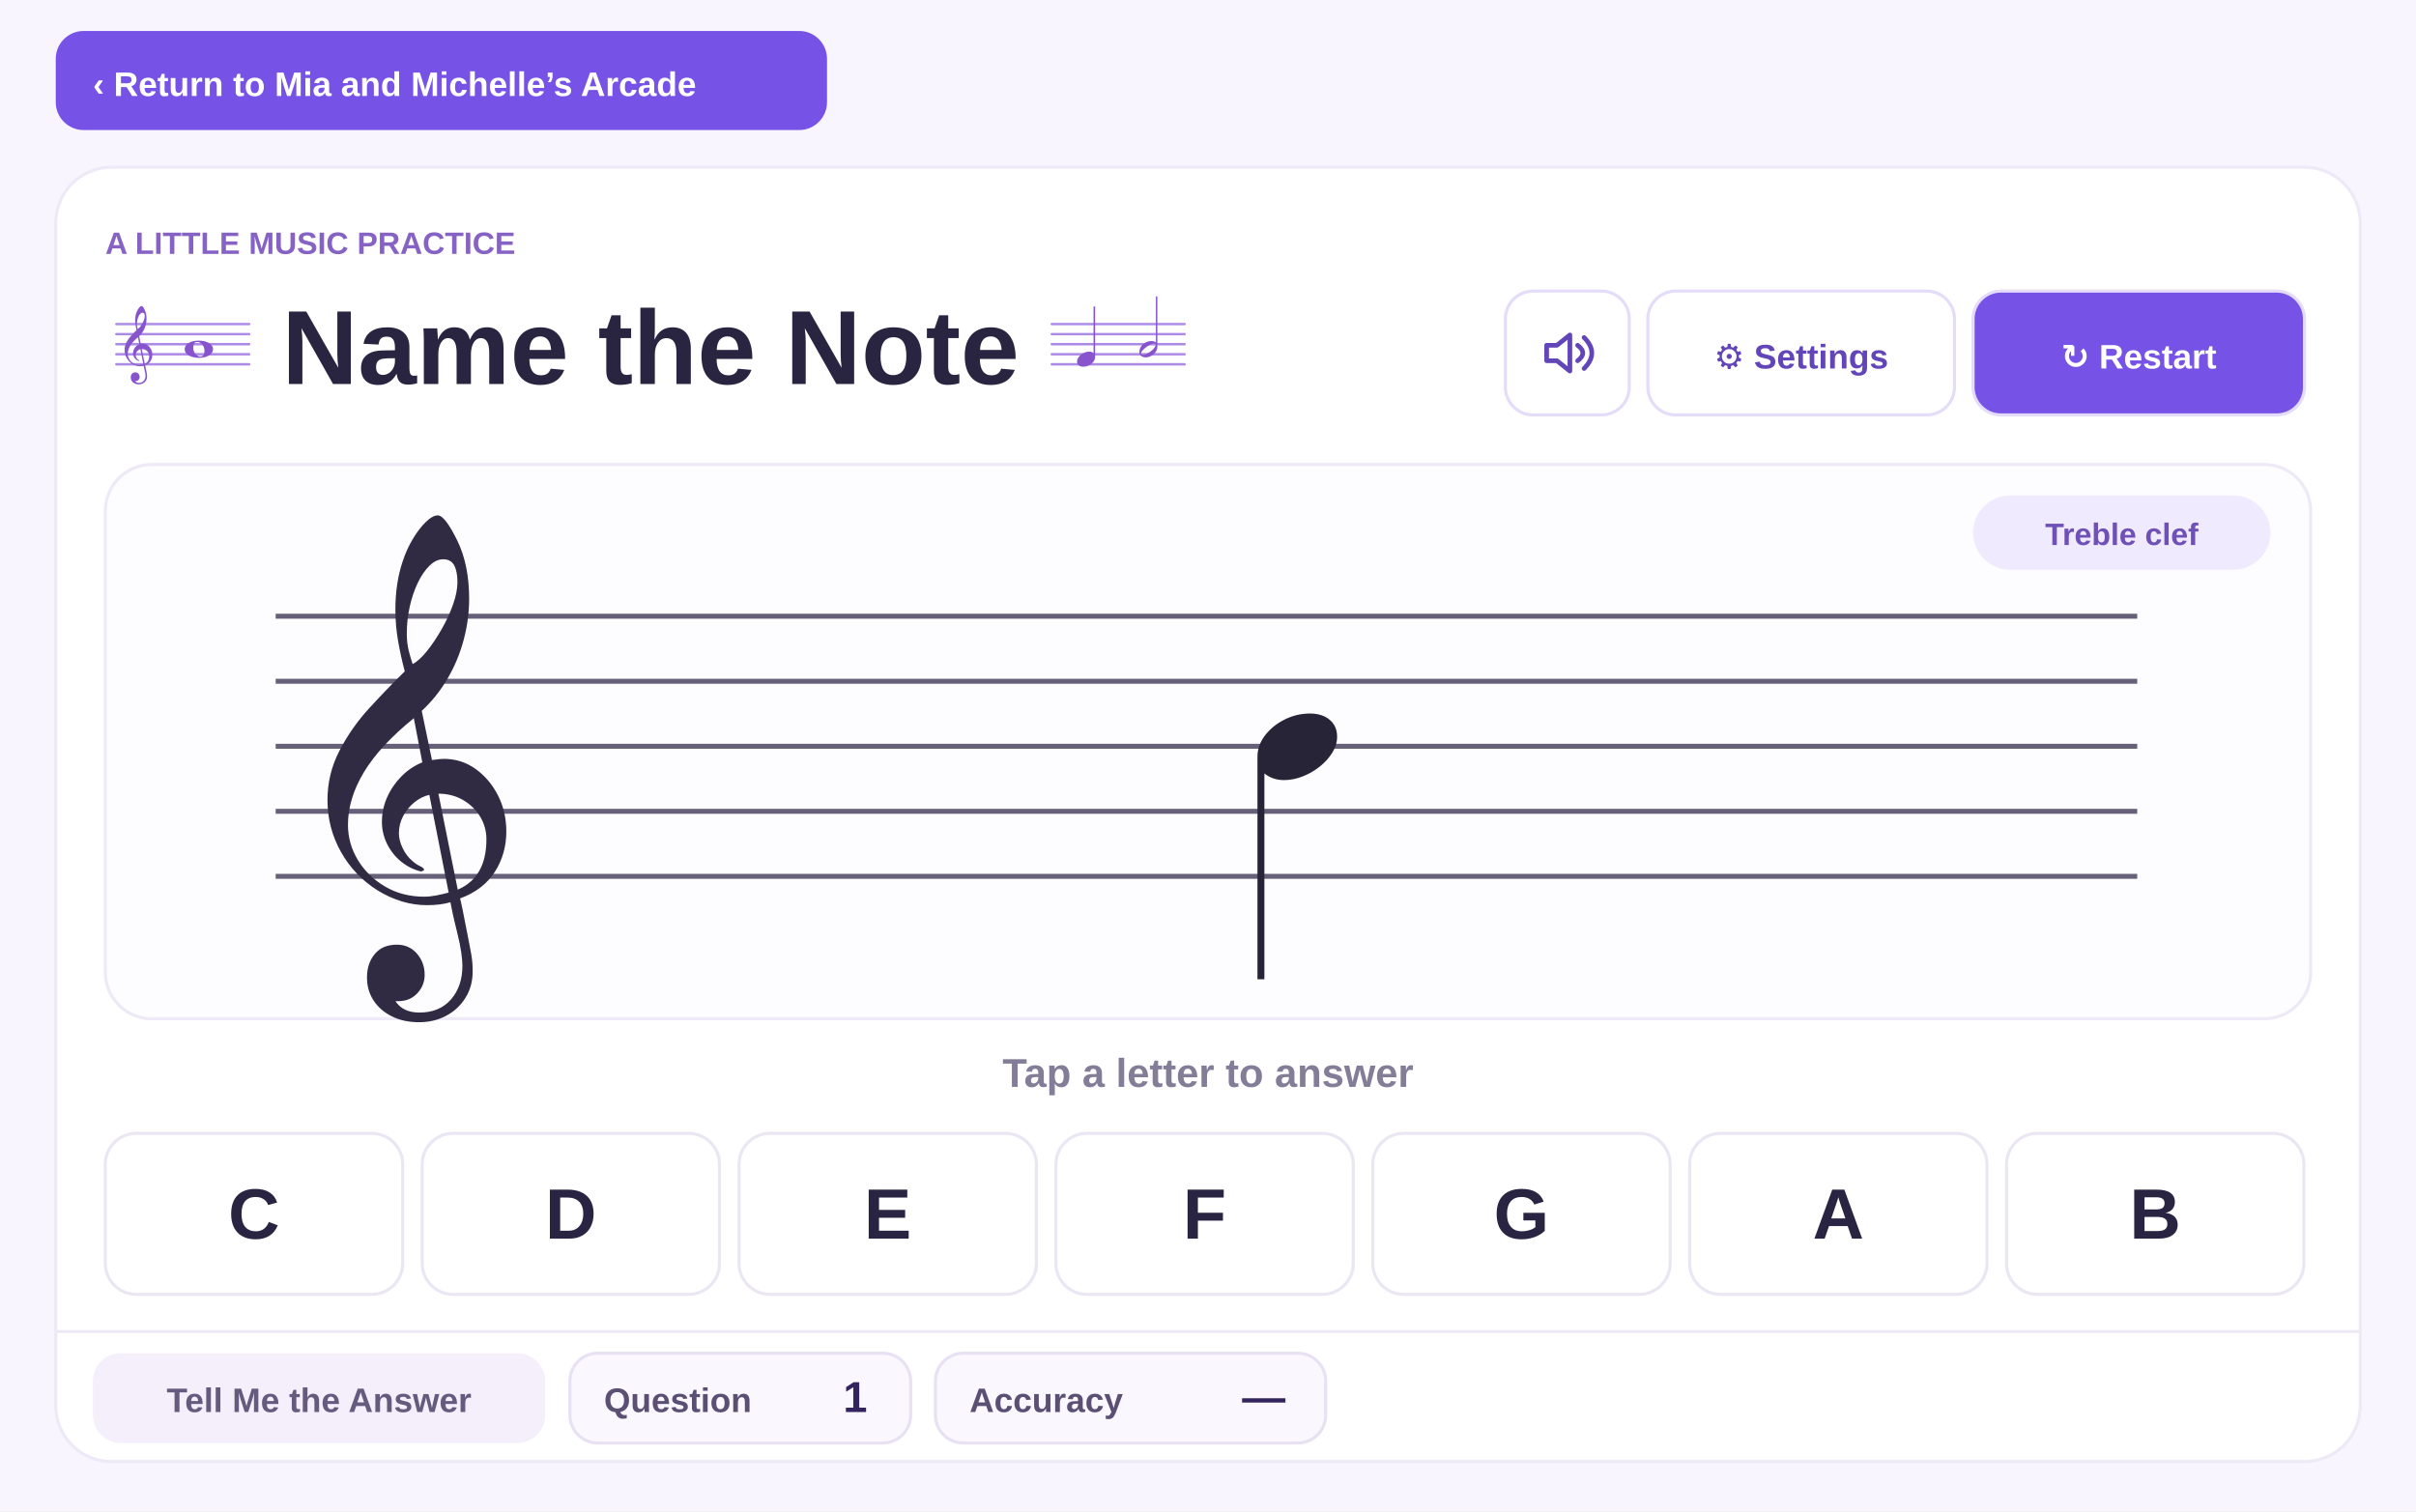
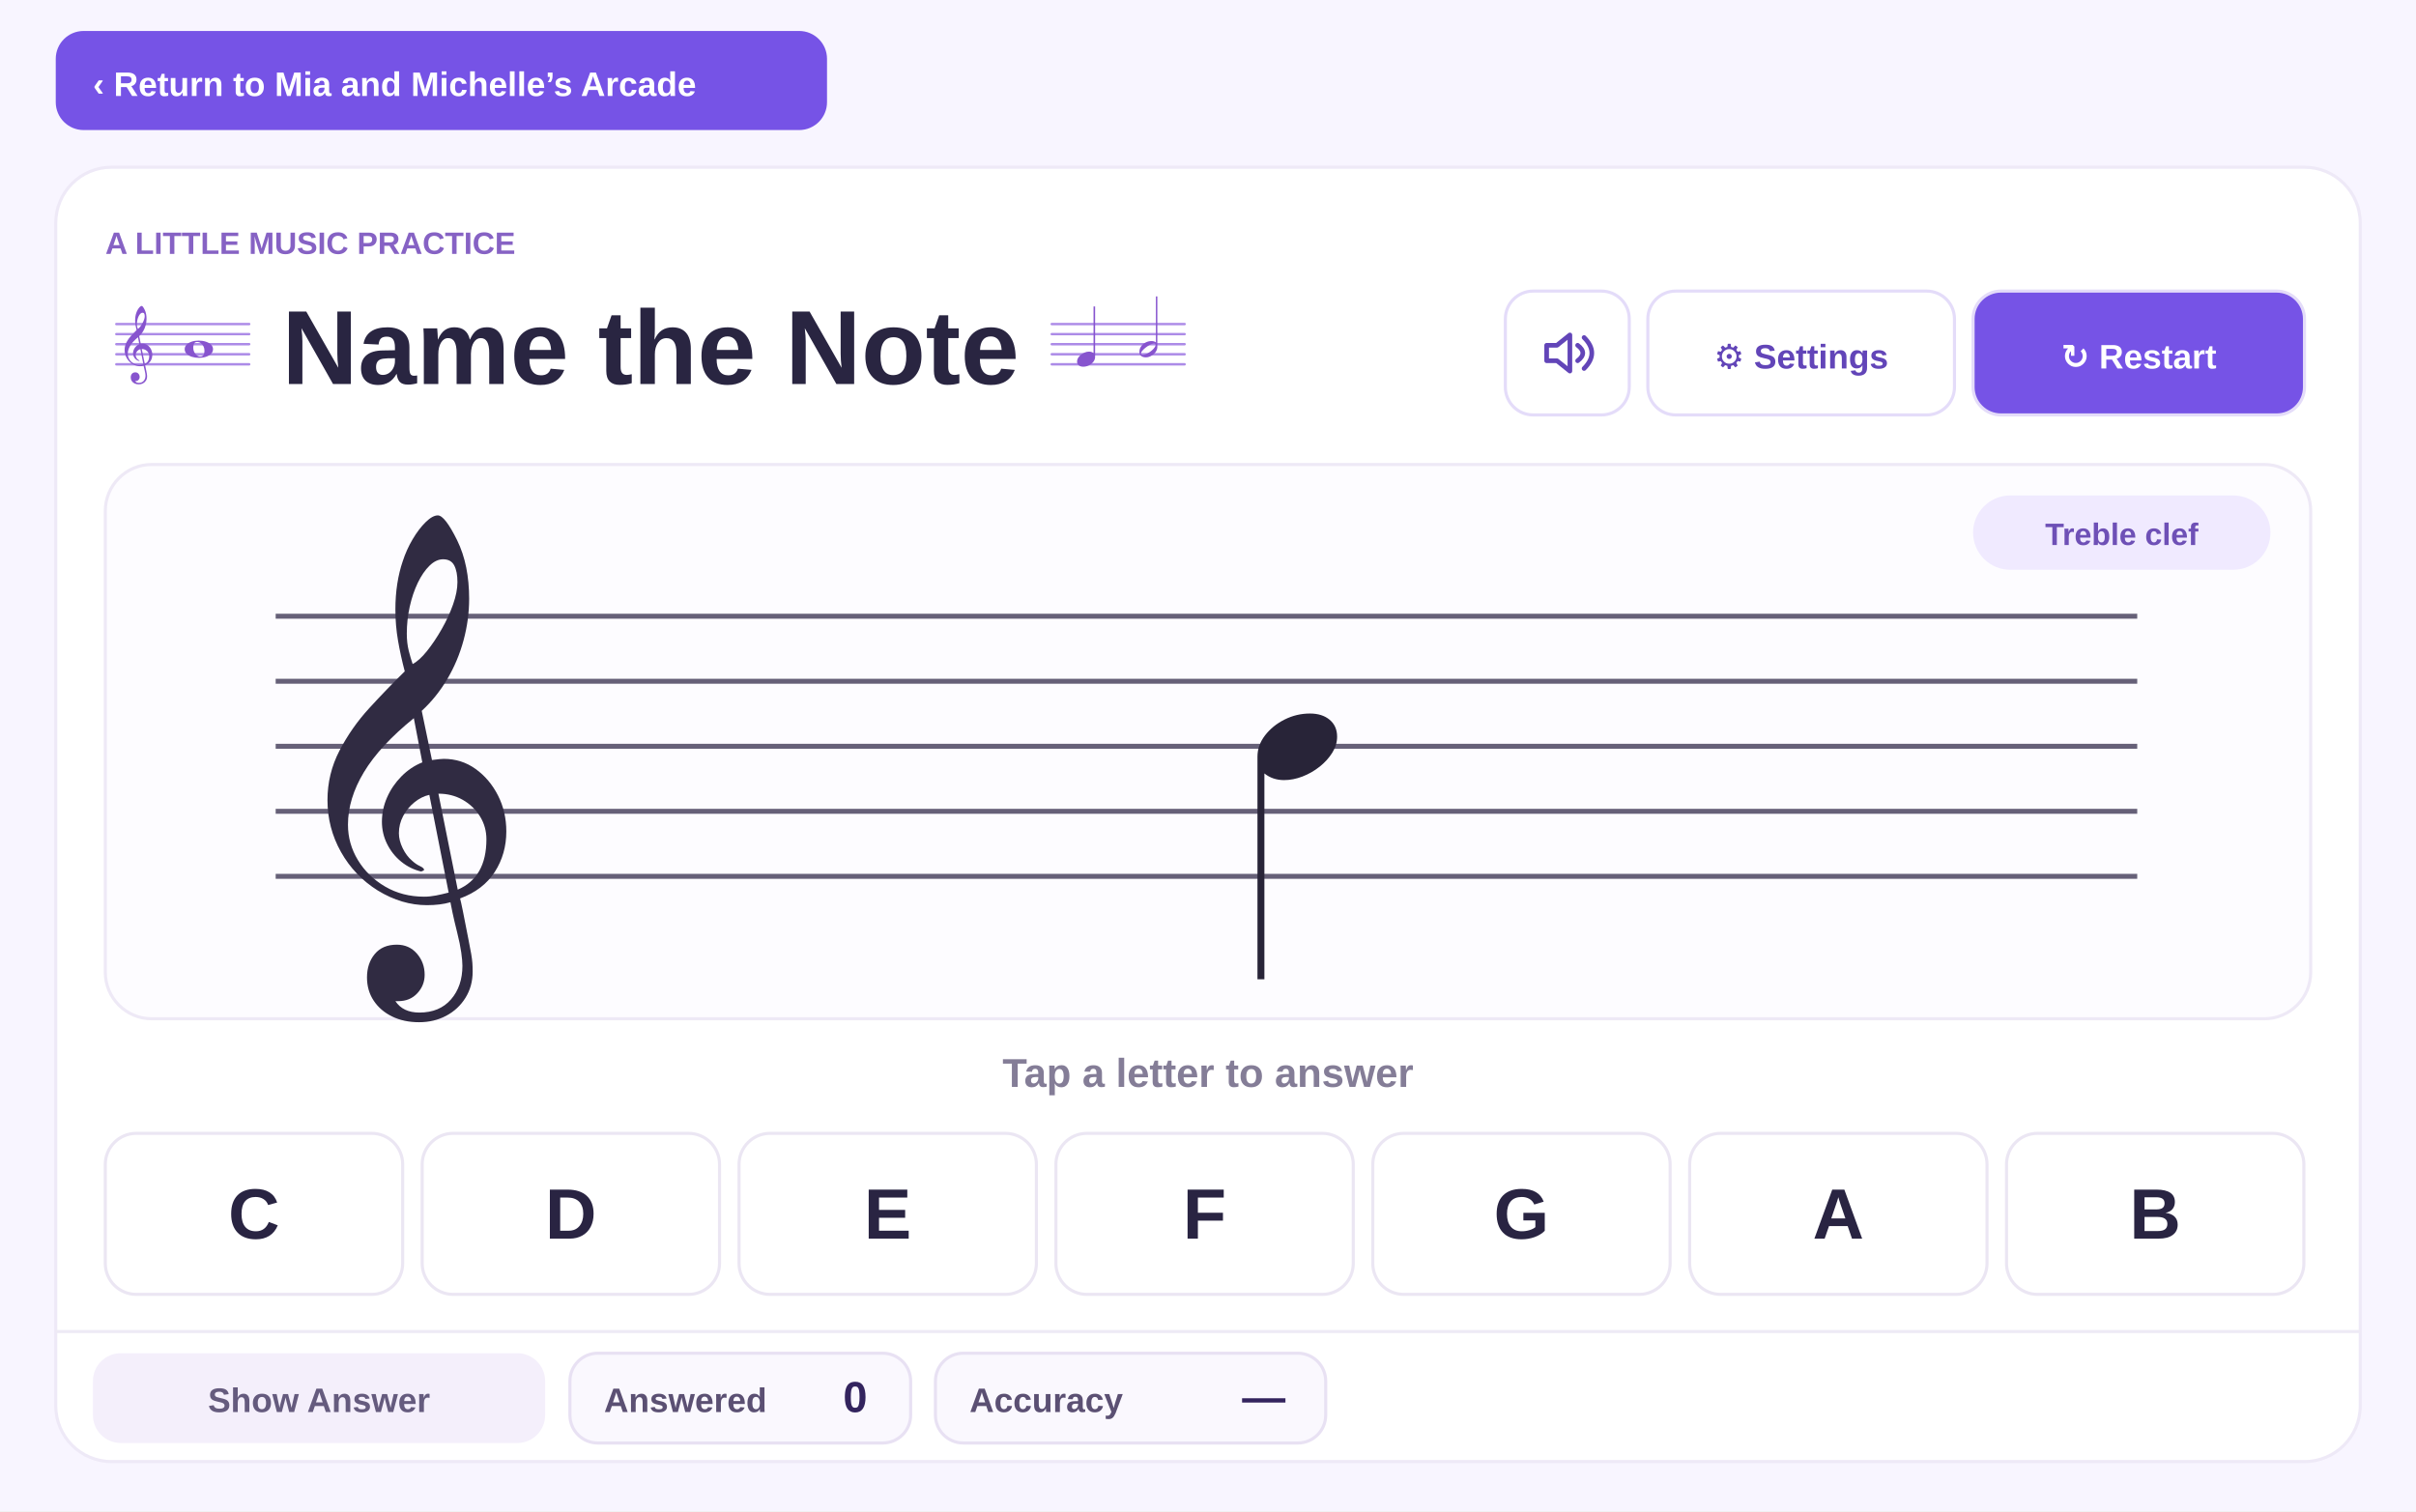
- <svg xmlns="http://www.w3.org/2000/svg" width="780" height="488" viewBox="0 0 780 488" role="img" aria-label="Name the Note: matching title icons, white sound and settings buttons, and inline Question and Accuracy beside Tell Me the Answer.">
+ <svg xmlns="http://www.w3.org/2000/svg" width="780" height="488" viewBox="0 0 780 488" role="img" aria-label="Name the Note: matching title icons, white sound and settings buttons, and inline Answered and Accuracy beside Show Answer.">
  <rect x="0" y="0" width="780" height="488" rx="0" fill="#f8f5ff" />
  <rect x="18" y="10" width="249" height="32" rx="9" fill="#7653e6" />
  <text x="30" y="31" fill="white" font-family="Arial,sans-serif" font-size="11" font-weight="700" text-anchor="start">‹ Return to Mia and Michelle’s Arcade</text>
  <rect x="18" y="54" width="744" height="418" rx="18" fill="white" stroke="#eee9f7" />
  <text x="34" y="82" fill="#8662c4" font-family="Arial,sans-serif" font-size="10" font-weight="850" text-anchor="start">A LITTLE MUSIC PRACTICE</text>
  <svg class="npx-brand-left" viewBox="0 0 80 50" aria-hidden="true" x="33" y="94" width="52" height="33">
    <line x1="7" x2="73" y1="16" y2="16" stroke="#ac8be7" stroke-width="1.2" stroke-linecap="round" />
    <line x1="7" x2="73" y1="21" y2="21" stroke="#ac8be7" stroke-width="1.2" stroke-linecap="round" />
    <line x1="7" x2="73" y1="26" y2="26" stroke="#ac8be7" stroke-width="1.2" stroke-linecap="round" />
    <line x1="7" x2="73" y1="31" y2="31" stroke="#ac8be7" stroke-width="1.2" stroke-linecap="round" />
    <line x1="7" x2="73" y1="36" y2="36" stroke="#ac8be7" stroke-width="1.2" stroke-linecap="round" />
    <path d="M314 801Q300 854 291 906Q282 958 282 1012Q282 1059 288.5 1100.5Q295 1142 307 1177Q320 1217 341 1252.5Q362 1288 385.5 1311Q409 1334 427 1334Q451 1334 493 1249Q514 1206 524 1156Q534 1106 534 1049Q534 978 515 907.5Q496 837 459.5 775Q423 713 372 666L407 498Q422 500 432 501Q442 502 447 502Q508 502 556 467.5Q604 433 632.5 377Q661 321 661 254Q661 177 621.5 115.5Q582 54 503 25Q508 8 532 -117Q538 -147 541 -164.5Q544 -182 545 -195Q546 -208 546 -225Q546 -275 521.5 -314.5Q497 -354 455.5 -376Q414 -398 363 -398Q311 -398 271 -378.5Q231 -359 208 -324.5Q185 -290 185 -245Q185 -197 211.5 -165Q238 -133 287 -133Q329 -133 355.5 -163.5Q382 -194 382 -236Q382 -272 357 -299Q332 -326 292 -326H282Q308 -365 364 -365Q433 -365 472 -320Q511 -275 511 -205Q511 -188 507 -159.5Q503 -131 493 -91Q483 -51 477.5 -25Q472 1 470 12Q436 2 390 2Q304 2 222 52Q142 102 96 184Q50 266 50 361Q50 451 91 530Q132 609 192.5 675Q253 741 314 801ZM341 826Q364 838 390 870.5Q416 903 440 945Q464 987 479 1029.5Q494 1072 494 1106Q494 1142 483 1163Q472 1184 445 1184Q421 1184 398.5 1162Q376 1140 358.5 1103.5Q341 1067 331 1022Q321 977 321 930Q321 898 327.5 872Q334 846 341 826ZM398 379Q371 373 347 353.5Q323 334 308.5 306.5Q294 279 294 248Q294 223 307 196.5Q320 170 339 154Q352 142 365 136Q380 129 380 123Q380 120 370 117Q332 126 301.5 151Q271 176 253.5 211.5Q236 247 236 287Q236 330 253.5 370Q271 410 302.5 442Q334 474 374 490L345 641Q229 547 174.5 456.5Q120 366 120 277Q120 212 154 156Q188 100 247 65.5Q306 31 380 31Q400 31 420.5 35Q441 39 464 45ZM495 55Q593 97 593 227Q593 270 571 305.5Q549 341 512 362Q475 383 429 383Z" fill="#8754ce" transform="translate(10 37) scale(.0225 -.0225)" />
    <path d="M50 135Q50 172 77 200Q104 228 150.5 244Q197 260 253 260Q310 260 358 244.5Q406 229 435 201Q464 173 464 135Q464 96 436 67.5Q408 39 361.5 23.5Q315 8 259 8Q203 8 155.5 23Q108 38 79 66.5Q50 95 50 135ZM280 28Q314 28 326.5 53Q339 78 339 112Q339 147 324.5 176Q310 205 286 222.5Q262 240 232 240Q198 240 186.5 215Q175 190 175 156Q175 122 189 93Q203 64 226.5 46Q250 28 280 28Z" fill="#8754ce" fill-rule="evenodd" transform="translate(48 28.5) scale(0.034 -0.034) translate(-257 -134)" />
  </svg>
  <svg class="npx-brand-right" viewBox="0 0 80 50" aria-hidden="true" x="335" y="94" width="52" height="33">
    <line x1="7" x2="73" y1="16" y2="16" stroke="#ac8be7" stroke-width="1.2" stroke-linecap="round" />
    <line x1="7" x2="73" y1="21" y2="21" stroke="#ac8be7" stroke-width="1.2" stroke-linecap="round" />
    <line x1="7" x2="73" y1="26" y2="26" stroke="#ac8be7" stroke-width="1.2" stroke-linecap="round" />
    <line x1="7" x2="73" y1="31" y2="31" stroke="#ac8be7" stroke-width="1.2" stroke-linecap="round" />
    <line x1="7" x2="73" y1="36" y2="36" stroke="#ac8be7" stroke-width="1.2" stroke-linecap="round" />
    <path d="M350 1009V173Q350 130 321.5 93Q293 56 248 33.5Q203 11 153 11Q107 11 79 34.5Q51 58 51 98Q51 129 69 158Q87 187 116.5 210.5Q146 234 181 247.5Q216 261 250 261Q293 261 324 236V1009Z" fill="#8754ce" fill-rule="evenodd" transform="translate(24 33.5) scale(0.03 -0.03) translate(-198.5 -134)" />
    <path d="M323 1009H347V169Q347 137 330.5 106.5Q314 76 286 52Q258 28 225 13.5Q192 -1 159 -1Q111 -1 80.5 21.5Q50 44 50 90Q50 141 78.5 181.5Q107 222 153 245.5Q199 269 251 269Q295 269 323 247ZM77 66Q77 56 84.5 48Q92 40 105 40Q140 40 192 69Q227 89 255.5 113.5Q284 138 301 162.5Q318 187 318 204Q318 215 312.5 222.5Q307 230 293 230Q274 230 247 218Q220 206 190.5 187Q161 168 135 145.5Q109 123 93 102Q77 81 77 66Z" fill="#8754ce" fill-rule="evenodd" transform="translate(55 28.5) scale(0.03 -0.03) translate(-198.5 -134)" />
  </svg>
  <text x="91" y="124" fill="#292541" font-family="Arial,sans-serif" font-size="34" font-weight="850" text-anchor="start">Name the Note</text>
  <rect x="486" y="94" width="40" height="40" rx="9" fill="white" stroke="#e4dcf9" />
  <g transform="translate(496 104) scale(.8333)" fill="none" stroke="#6245b8" stroke-width="1.8" stroke-linecap="round" stroke-linejoin="round">
    <path d="M4 9v6h4l5 4V5L8 9H4Z" />
    <path d="M16 9q4 3 0 6m2.5-9q6 6 0 12" />
  </g>
  <rect x="532" y="94" width="99" height="40" rx="9" fill="white" stroke="#e4dcf9" />
  <text x="581.5" y="119" fill="#6245b8" font-family="Arial,sans-serif" font-size="11" font-weight="800" text-anchor="middle">⚙ Settings</text>
  <rect x="637" y="94" width="107" height="40" rx="9" fill="#7653e6" stroke="#e4dcf9" />
  <text x="690.5" y="119" fill="white" font-family="Arial,sans-serif" font-size="11" font-weight="800" text-anchor="middle">↻ Restart</text>
  <rect x="34" y="150" width="712" height="179" rx="15" fill="#fdfcff" stroke="#eee9f6" />
  <rect x="637" y="160" width="96" height="24" rx="12" fill="#f0eaff" />
  <text x="685" y="176" fill="#6e50b6" font-family="Arial,sans-serif" font-size="10" font-weight="800" text-anchor="middle">Treble clef</text>
  <line x1="89" x2="690" y1="199" y2="199" stroke="#666078" stroke-width="1.6" />
  <line x1="89" x2="690" y1="220" y2="220" stroke="#666078" stroke-width="1.6" />
  <line x1="89" x2="690" y1="241" y2="241" stroke="#666078" stroke-width="1.6" />
  <line x1="89" x2="690" y1="262" y2="262" stroke="#666078" stroke-width="1.6" />
  <line x1="89" x2="690" y1="283" y2="283" stroke="#666078" stroke-width="1.6" />
  <path d="M314 801Q300 854 291 906Q282 958 282 1012Q282 1059 288.5 1100.5Q295 1142 307 1177Q320 1217 341 1252.5Q362 1288 385.5 1311Q409 1334 427 1334Q451 1334 493 1249Q514 1206 524 1156Q534 1106 534 1049Q534 978 515 907.5Q496 837 459.5 775Q423 713 372 666L407 498Q422 500 432 501Q442 502 447 502Q508 502 556 467.5Q604 433 632.5 377Q661 321 661 254Q661 177 621.5 115.5Q582 54 503 25Q508 8 532 -117Q538 -147 541 -164.5Q544 -182 545 -195Q546 -208 546 -225Q546 -275 521.5 -314.5Q497 -354 455.5 -376Q414 -398 363 -398Q311 -398 271 -378.5Q231 -359 208 -324.5Q185 -290 185 -245Q185 -197 211.5 -165Q238 -133 287 -133Q329 -133 355.5 -163.5Q382 -194 382 -236Q382 -272 357 -299Q332 -326 292 -326H282Q308 -365 364 -365Q433 -365 472 -320Q511 -275 511 -205Q511 -188 507 -159.5Q503 -131 493 -91Q483 -51 477.5 -25Q472 1 470 12Q436 2 390 2Q304 2 222 52Q142 102 96 184Q50 266 50 361Q50 451 91 530Q132 609 192.5 675Q253 741 314 801ZM341 826Q364 838 390 870.5Q416 903 440 945Q464 987 479 1029.5Q494 1072 494 1106Q494 1142 483 1163Q472 1184 445 1184Q421 1184 398.5 1162Q376 1140 358.5 1103.5Q341 1067 331 1022Q321 977 321 930Q321 898 327.5 872Q334 846 341 826ZM398 379Q371 373 347 353.5Q323 334 308.5 306.5Q294 279 294 248Q294 223 307 196.5Q320 170 339 154Q352 142 365 136Q380 129 380 123Q380 120 370 117Q332 126 301.5 151Q271 176 253.5 211.5Q236 247 236 287Q236 330 253.5 370Q271 410 302.5 442Q334 474 374 490L345 641Q229 547 174.5 456.5Q120 366 120 277Q120 212 154 156Q188 100 247 65.5Q306 31 380 31Q400 31 420.5 35Q441 39 464 45ZM495 55Q593 97 593 227Q593 270 571 305.5Q549 341 512 362Q475 383 429 383Z" fill="#302b42" transform="translate(101 292.5) scale(.0945 -.0945)" />
  <path d="M350 1009V173Q350 130 321.5 93Q293 56 248 33.5Q203 11 153 11Q107 11 79 34.5Q51 58 51 98Q51 129 69 158Q87 187 116.5 210.5Q146 234 181 247.5Q216 261 250 261Q293 261 324 236V1009Z" fill="#282438" fill-rule="evenodd" transform="translate(419 241) scale(-.086 .086) translate(-198.5 -134)" />
  <text x="390" y="351" fill="#847d97" font-family="Arial,sans-serif" font-size="13" font-weight="780" text-anchor="middle">Tap a letter to answer</text>
  <rect x="34.0" y="366" width="96" height="52" rx="10" fill="white" stroke="#ebe6f3" />
  <text x="82.0" y="400" fill="#292442" font-family="Arial,sans-serif" font-size="23" font-weight="850" text-anchor="middle">C</text>
  <rect x="136.3" y="366" width="96" height="52" rx="10" fill="white" stroke="#ebe6f3" />
  <text x="184.3" y="400" fill="#292442" font-family="Arial,sans-serif" font-size="23" font-weight="850" text-anchor="middle">D</text>
  <rect x="238.6" y="366" width="96" height="52" rx="10" fill="white" stroke="#ebe6f3" />
  <text x="286.6" y="400" fill="#292442" font-family="Arial,sans-serif" font-size="23" font-weight="850" text-anchor="middle">E</text>
  <rect x="340.9" y="366" width="96" height="52" rx="10" fill="white" stroke="#ebe6f3" />
  <text x="388.9" y="400" fill="#292442" font-family="Arial,sans-serif" font-size="23" font-weight="850" text-anchor="middle">F</text>
  <rect x="443.2" y="366" width="96" height="52" rx="10" fill="white" stroke="#ebe6f3" />
  <text x="491.2" y="400" fill="#292442" font-family="Arial,sans-serif" font-size="23" font-weight="850" text-anchor="middle">G</text>
  <rect x="545.5" y="366" width="96" height="52" rx="10" fill="white" stroke="#ebe6f3" />
  <text x="593.5" y="400" fill="#292442" font-family="Arial,sans-serif" font-size="23" font-weight="850" text-anchor="middle">A</text>
  <rect x="647.8" y="366" width="96" height="52" rx="10" fill="white" stroke="#ebe6f3" />
  <text x="695.8" y="400" fill="#292442" font-family="Arial,sans-serif" font-size="23" font-weight="850" text-anchor="middle">B</text>
  <line x1="18" x2="762" y1="430" y2="430" stroke="#eeeaf5" />
  <rect x="30" y="437" width="146" height="29" rx="9" fill="#f4effb" />
-   <text x="103" y="456" fill="#655b7e" font-family="Arial,sans-serif" font-size="11" font-weight="790" text-anchor="middle">Tell Me the Answer</text>
+   <text x="103" y="456" fill="#655b7e" font-family="Arial,sans-serif" font-size="11" font-weight="790" text-anchor="middle">Show Answer</text>
  <rect x="184" y="437" width="110" height="29" rx="9" fill="#faf8fe" stroke="#e8e1f3" />
-   <text x="195" y="456" fill="#5b5073" font-family="Arial,sans-serif" font-size="11" font-weight="750" text-anchor="start">Question</text>
-   <text x="280" y="456" fill="#33245e" font-family="Arial,sans-serif" font-size="14" font-weight="850" text-anchor="end">1</text>
+   <text x="195" y="456" fill="#5b5073" font-family="Arial,sans-serif" font-size="11" font-weight="750" text-anchor="start">Answered</text>
+   <text x="280" y="456" fill="#33245e" font-family="Arial,sans-serif" font-size="14" font-weight="850" text-anchor="end">0</text>
  <rect x="302" y="437" width="126" height="29" rx="9" fill="#faf8fe" stroke="#e8e1f3" />
  <text x="313" y="456" fill="#5b5073" font-family="Arial,sans-serif" font-size="11" font-weight="750" text-anchor="start">Accuracy</text>
  <text x="415" y="456" fill="#33245e" font-family="Arial,sans-serif" font-size="14" font-weight="850" text-anchor="end">—</text>
</svg>
